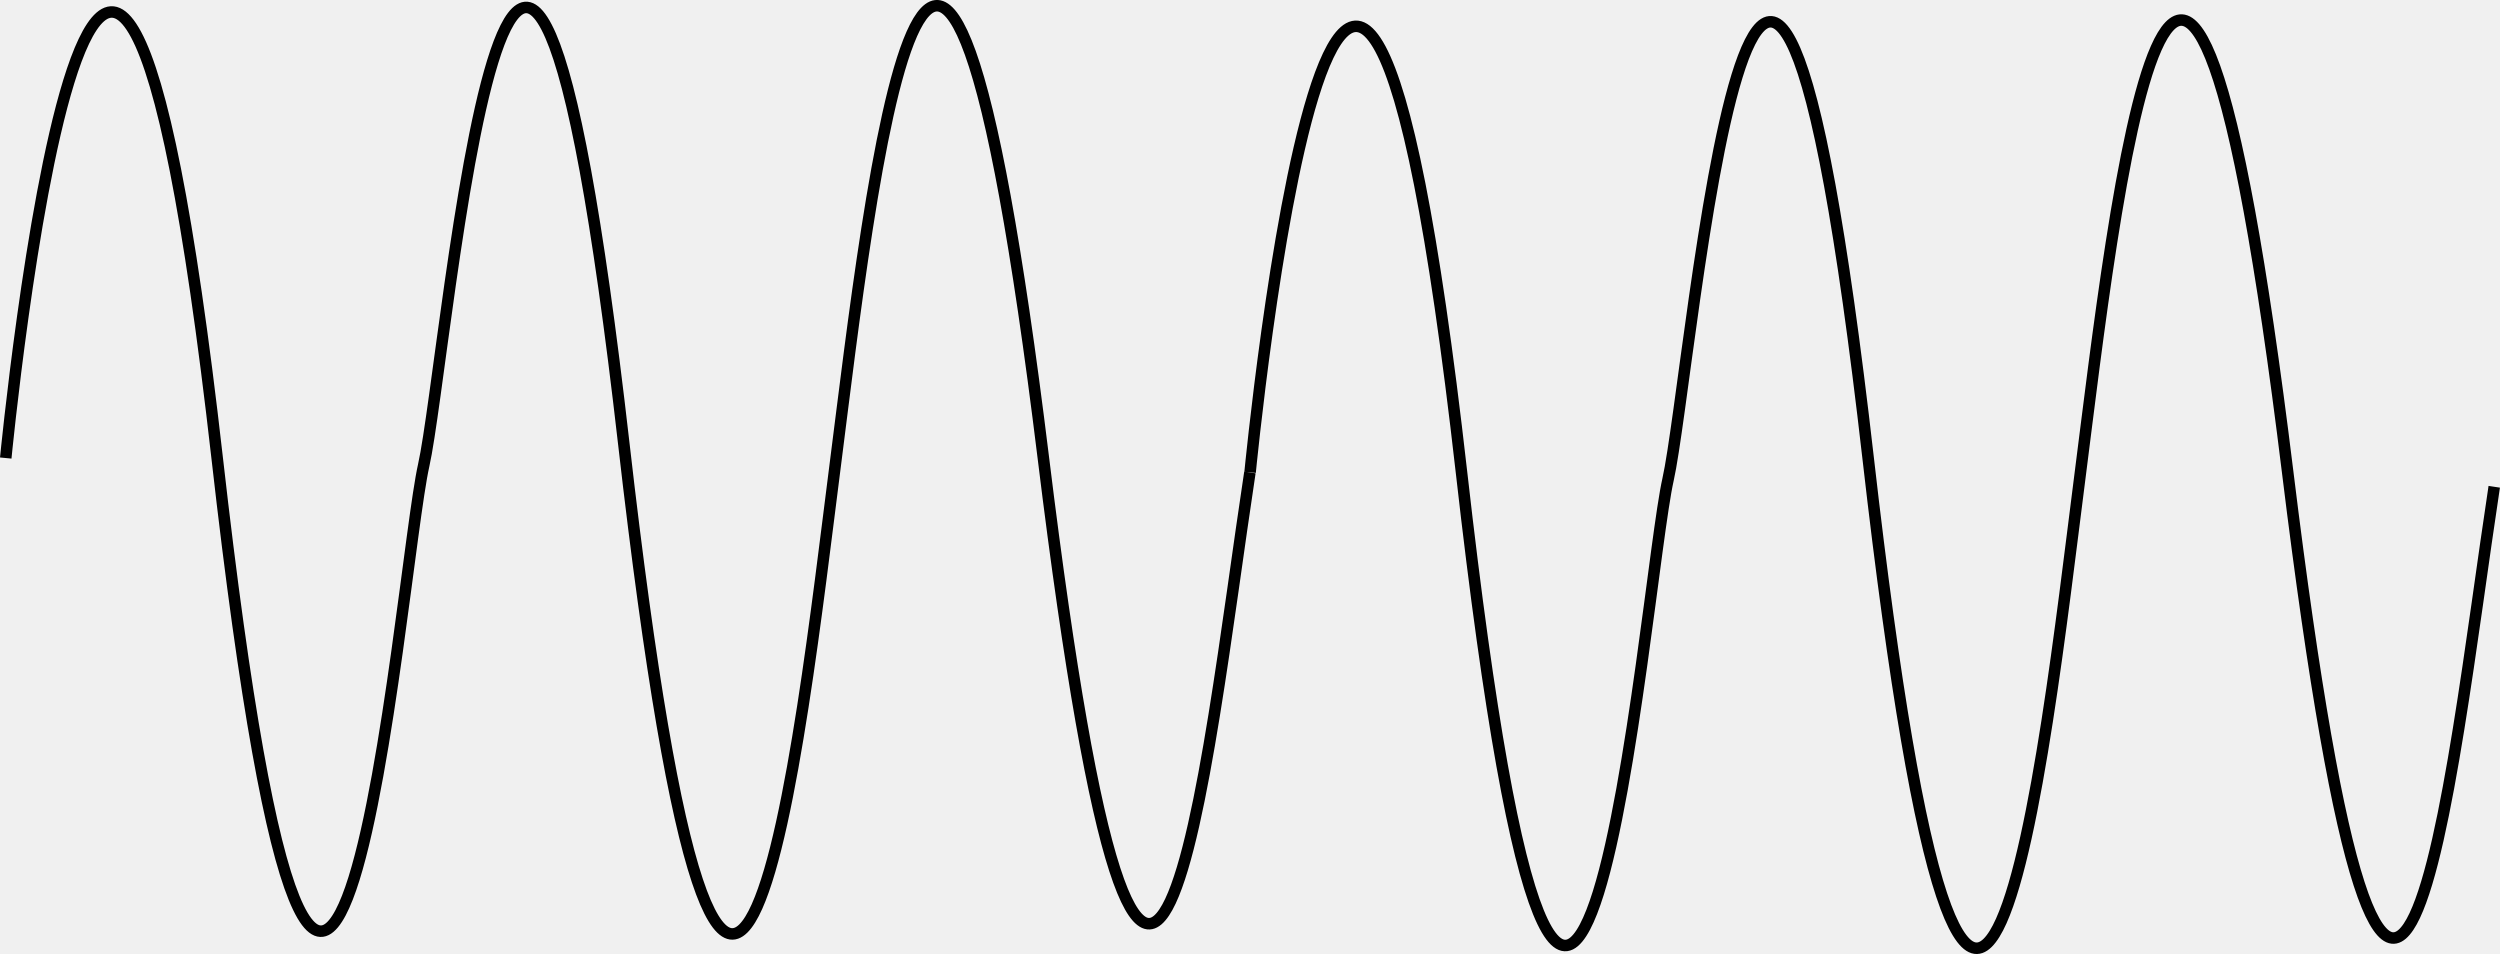
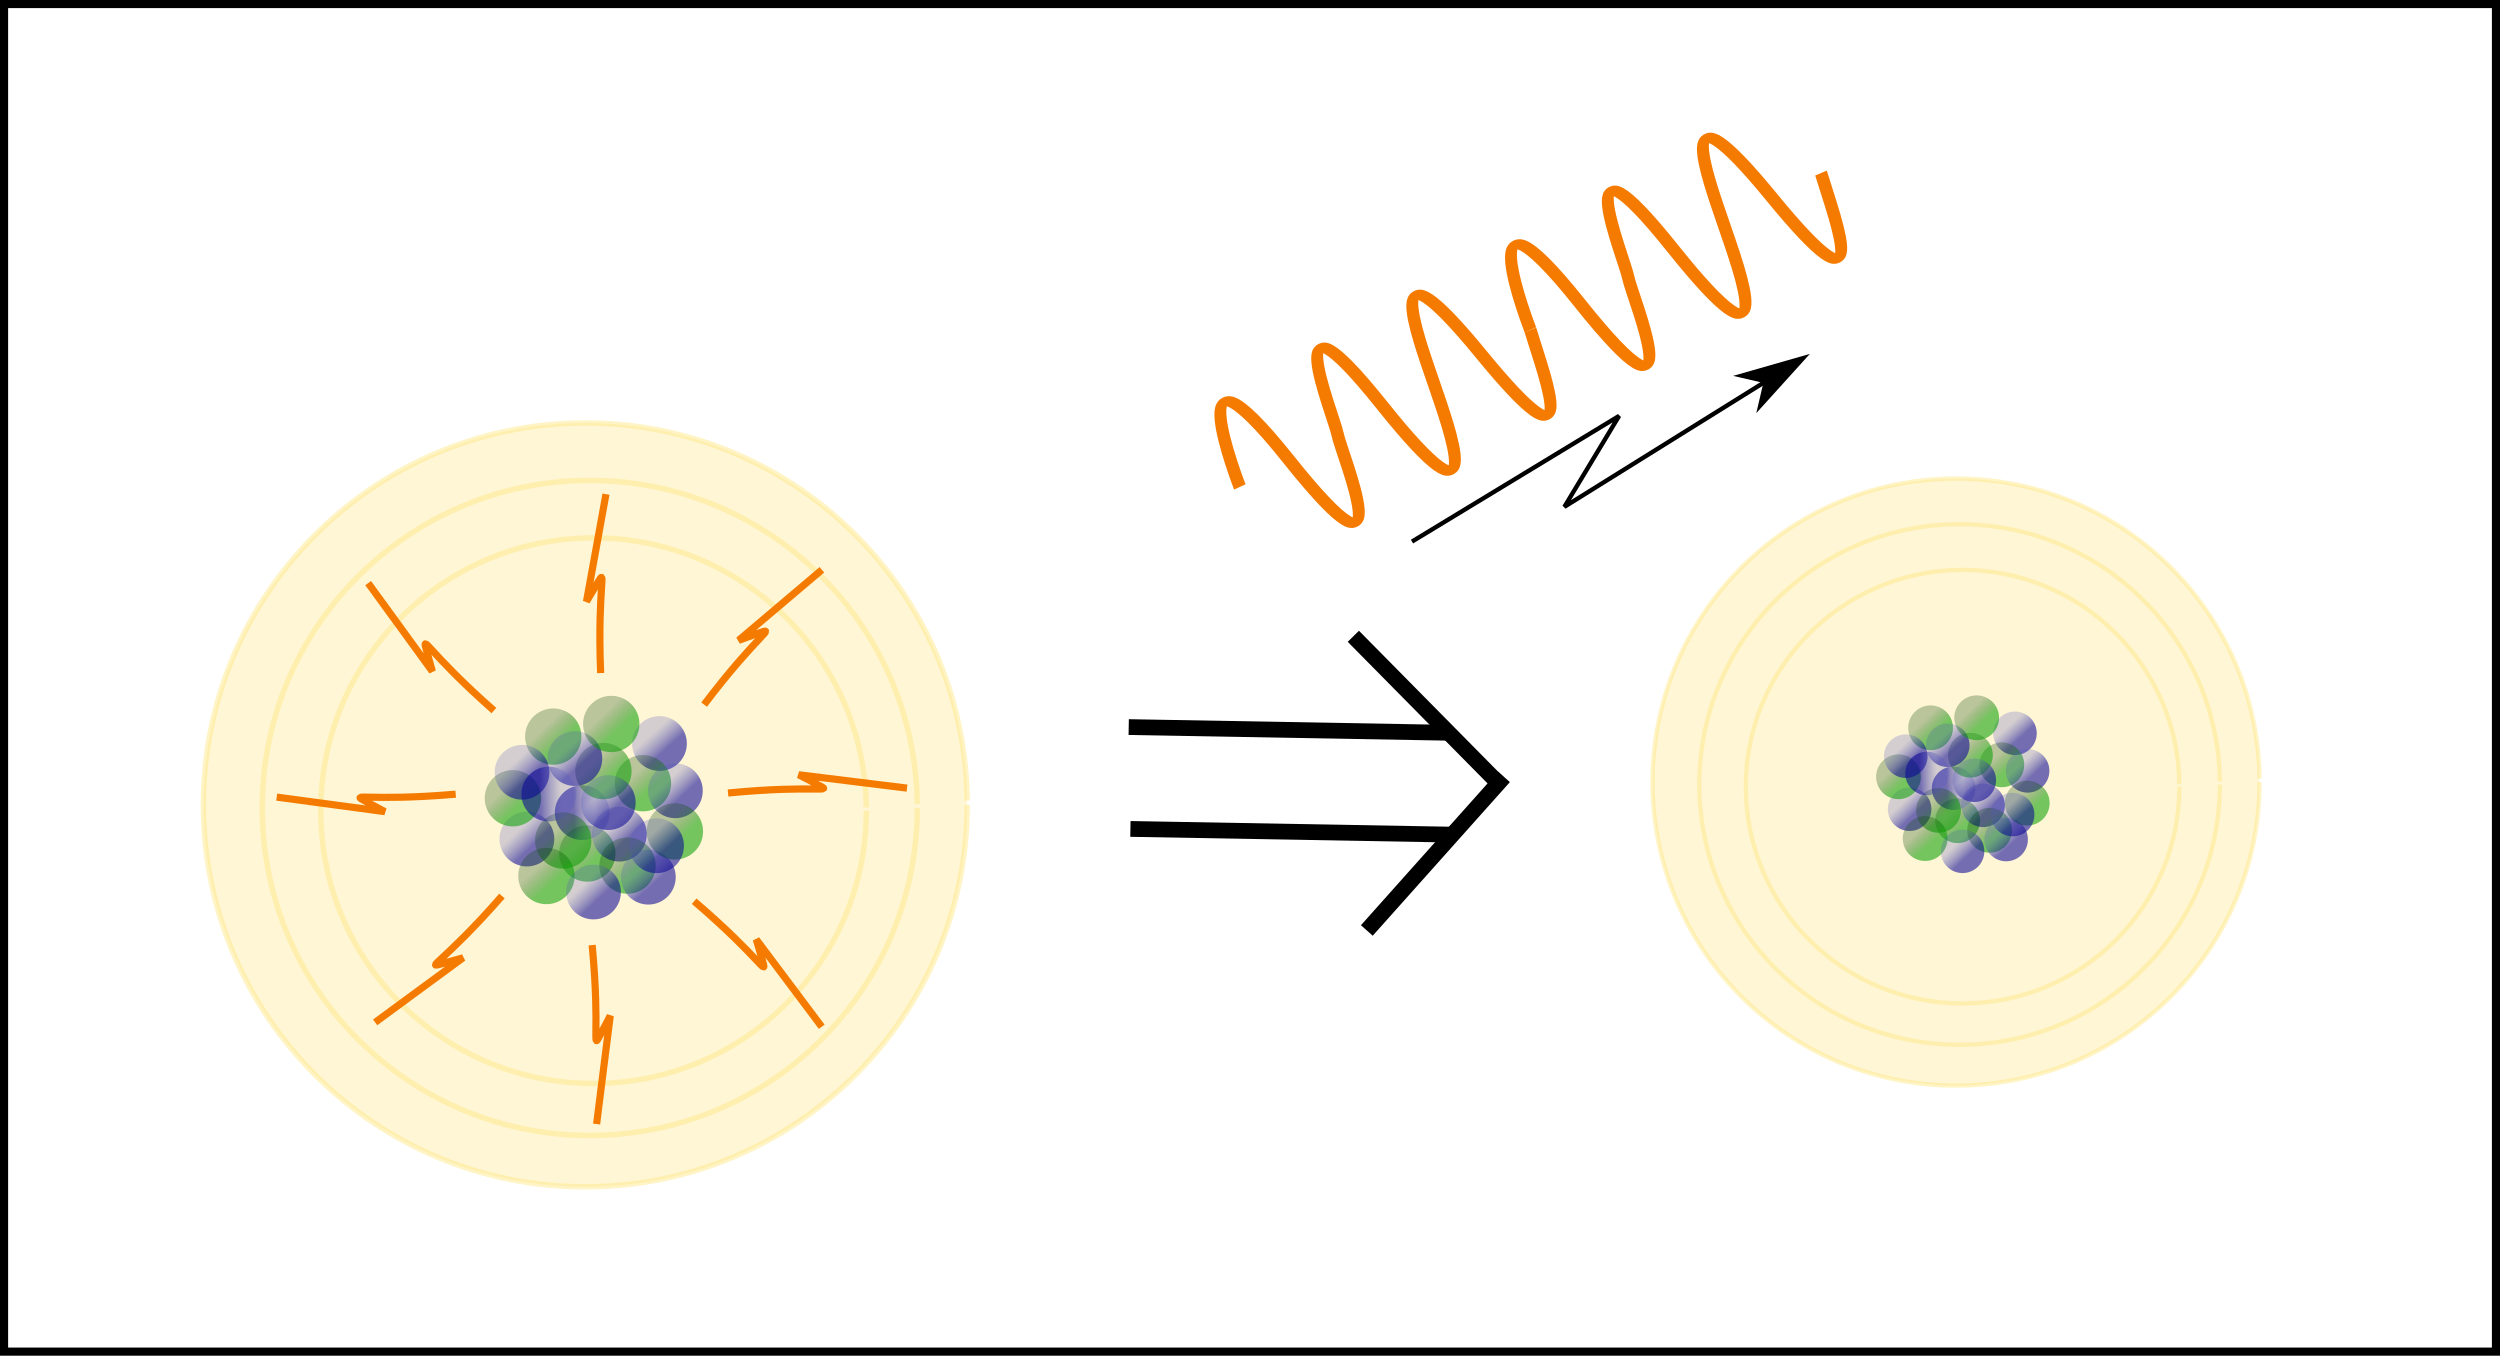
- <svg xmlns="http://www.w3.org/2000/svg" width="27.575mm" height="10.522mm" viewBox="0 0 27.575 10.522" version="1.1" id="svg1">
-   <defs id="defs1" />
-   <g id="layer1" transform="translate(-75.61821,-231.6964)">
-     <g id="g90" transform="translate(11.01165,-23.12447)">
-       <path style="fill:none;stroke:#000000;stroke-width:0.127px;stroke-linecap:butt;stroke-linejoin:miter;stroke-opacity:1" d="m 64.67,259.873 c 0,0 1.076,-11.07 2.332,0 1.256,11.07 2.009,1.274 2.278,0.08 0.269,-1.195 1.023,-10.592 2.207,-0.239 1.184,10.353 1.955,3.186 2.332,0.239 0.377,-2.947 1.112,-9.716 2.296,-0.08 1.184,9.636 1.794,3.345 2.278,0.159" id="path89" />
-       <path style="fill:none;stroke:#000000;stroke-width:0.127px;stroke-linecap:butt;stroke-linejoin:miter;stroke-opacity:1" d="m 78.395,260.031 c 0,0 1.076,-11.07 2.332,0 1.256,11.07 2.009,1.274 2.278,0.08 0.269,-1.195 1.023,-10.592 2.207,-0.239 1.184,10.353 1.955,3.186 2.332,0.239 0.377,-2.947 1.112,-9.716 2.296,-0.08 1.184,9.636 1.794,3.345 2.278,0.159" id="path90" />
+ <svg xmlns="http://www.w3.org/2000/svg" xmlns:xlink="http://www.w3.org/1999/xlink" width="79.222mm" height="42.96mm" viewBox="0 0 79.222 42.96" version="1.1" id="svg1">
+   <defs id="defs1">
+     <linearGradient id="linearGradient26">
+       <stop style="stop-color:#0d9f06;stop-opacity:0.57;" offset="0" id="stop25" />
+       <stop style="stop-color:#084505;stop-opacity:0.277;" offset="1" id="stop26" />
+     </linearGradient>
+     <linearGradient id="linearGradient28">
+       <stop style="stop-color:#0a0595;stop-opacity:0.57;" offset="0" id="stop27" />
+       <stop style="stop-color:#4f53bf;stop-opacity:0.245;" offset="1" id="stop28" />
+     </linearGradient>
+     <linearGradient xlink:href="#linearGradient26" id="linearGradient62" gradientUnits="userSpaceOnUse" gradientTransform="matrix(0.09115805,0,0,0.09115809,-132.9405,-206.4736)" x1="84.137" y1="132.821" x2="97.102" y2="148.167" />
+     <linearGradient xlink:href="#linearGradient26" id="linearGradient63" gradientUnits="userSpaceOnUse" gradientTransform="matrix(0.09115805,0,0,0.09115809,-130.6576,-196.4074)" x1="84.137" y1="132.821" x2="97.102" y2="148.167" />
+     <linearGradient xlink:href="#linearGradient28" id="linearGradient64" gradientUnits="userSpaceOnUse" gradientTransform="matrix(0.08862591,0,0,0.08862592,-127.6743,-204.5838)" x1="84.137" y1="132.821" x2="97.102" y2="148.167" />
+     <linearGradient xlink:href="#linearGradient26" id="linearGradient65-0" gradientUnits="userSpaceOnUse" gradientTransform="matrix(0.09115805,0,0,0.09115809,-126.9246,-201.4141)" x1="84.137" y1="132.821" x2="97.102" y2="148.167" />
+     <linearGradient xlink:href="#linearGradient28" id="linearGradient69-7" gradientUnits="userSpaceOnUse" gradientTransform="matrix(0.08862591,0,0,0.08862592,-144.6277,-193.3373)" x1="84.137" y1="132.821" x2="97.102" y2="148.167" />
+     <linearGradient xlink:href="#linearGradient28" id="linearGradient73" gradientUnits="userSpaceOnUse" gradientTransform="matrix(0.08862591,0,0,0.08862592,-135.5257,-204.6467)" x1="84.137" y1="132.821" x2="97.102" y2="148.167" />
+     <linearGradient xlink:href="#linearGradient26" id="linearGradient74" gradientUnits="userSpaceOnUse" gradientTransform="matrix(0.09115805,0,0,0.09115809,-143.3467,-197.0074)" x1="84.137" y1="132.821" x2="97.102" y2="148.167" />
+     <linearGradient xlink:href="#linearGradient28" id="linearGradient75" gradientUnits="userSpaceOnUse" gradientTransform="matrix(0.08862591,0,0,0.08862592,-127.6069,-198.9124)" x1="84.137" y1="132.821" x2="97.102" y2="148.167" />
+     <linearGradient xlink:href="#linearGradient26" id="linearGradient76" gradientUnits="userSpaceOnUse" gradientTransform="matrix(0.09115805,0,0,0.09115809,-134.7241,-199.5818)" x1="84.137" y1="132.821" x2="97.102" y2="148.167" />
+     <linearGradient xlink:href="#linearGradient28" id="linearGradient77" gradientUnits="userSpaceOnUse" gradientTransform="matrix(0.08862591,0,0,0.08862592,-137.4214,-194.382)" x1="84.137" y1="132.821" x2="97.102" y2="148.167" />
+     <linearGradient xlink:href="#linearGradient26" id="linearGradient78" gradientUnits="userSpaceOnUse" gradientTransform="matrix(0.09115805,0,0,0.09115809,-130.9659,-205.2507)" x1="84.137" y1="132.821" x2="97.102" y2="148.167" />
+     <linearGradient xlink:href="#linearGradient26" id="linearGradient79" gradientUnits="userSpaceOnUse" gradientTransform="matrix(0.09115805,0,0,0.09115809,-136.2766,-207.7013)" x1="84.137" y1="132.821" x2="97.102" y2="148.167" />
+     <linearGradient xlink:href="#linearGradient28" id="linearGradient80" gradientUnits="userSpaceOnUse" gradientTransform="matrix(0.08862591,0,0,0.08862592,-140.4835,-201.263)" x1="84.137" y1="132.821" x2="97.102" y2="148.167" />
+     <linearGradient xlink:href="#linearGradient26" id="linearGradient81" gradientUnits="userSpaceOnUse" gradientTransform="matrix(0.09115805,0,0,0.09115809,-135.6276,-195.6379)" x1="84.137" y1="132.821" x2="97.102" y2="148.167" />
+     <linearGradient xlink:href="#linearGradient28" id="linearGradient83" gradientUnits="userSpaceOnUse" gradientTransform="matrix(0.08862591,0,0,0.08862592,-143.3233,-204.6277)" x1="84.137" y1="132.821" x2="97.102" y2="148.167" />
+     <linearGradient xlink:href="#linearGradient28" id="linearGradient84" gradientUnits="userSpaceOnUse" gradientTransform="matrix(0.08862591,0,0,0.08862592,-134.7455,-201.9202)" x1="84.137" y1="132.821" x2="97.102" y2="148.167" />
+     <linearGradient xlink:href="#linearGradient26" id="linearGradient85" gradientUnits="userSpaceOnUse" gradientTransform="matrix(0.09115805,0,0,0.09115809,-134.9201,-204.6081)" x1="84.137" y1="132.821" x2="97.102" y2="148.167" />
+     <linearGradient xlink:href="#linearGradient28" id="linearGradient86" gradientUnits="userSpaceOnUse" gradientTransform="matrix(0.08862591,0,0,0.08862592,-133.038,-209.4069)" x1="84.137" y1="132.821" x2="97.102" y2="148.167" />
+     <linearGradient xlink:href="#linearGradient26" id="linearGradient87" gradientUnits="userSpaceOnUse" gradientTransform="matrix(0.09115805,0,0,0.09115809,-140.46,-205.0516)" x1="84.137" y1="132.821" x2="97.102" y2="148.167" />
+     <linearGradient xlink:href="#linearGradient28" id="linearGradient88" gradientUnits="userSpaceOnUse" gradientTransform="matrix(0.08862591,0,0,0.08862592,-144.1038,-201.9925)" x1="84.137" y1="132.821" x2="97.102" y2="148.167" />
+     <marker style="overflow:visible" id="marker83-5" refX="0" refY="0" orient="auto-start-reverse" markerWidth="2" markerHeight="2" viewBox="0 0 1 1" preserveAspectRatio="xMidYMid">
+       <path style="fill:context-stroke;fill-rule:evenodd;stroke:none" d="M 0,0 5,-5 -12.5,0 5,5 Z" transform="scale(-0.5)" id="path83-3" />
+     </marker>
+     <linearGradient xlink:href="#linearGradient26" id="linearGradient150" gradientUnits="userSpaceOnUse" gradientTransform="matrix(0.09115805,0,0,0.09115809,-132.9405,-206.4736)" x1="84.137" y1="132.821" x2="97.102" y2="148.167" />
+     <linearGradient xlink:href="#linearGradient26" id="linearGradient151" gradientUnits="userSpaceOnUse" gradientTransform="matrix(0.09115805,0,0,0.09115809,-130.6576,-196.4074)" x1="84.137" y1="132.821" x2="97.102" y2="148.167" />
+     <linearGradient xlink:href="#linearGradient28" id="linearGradient152" gradientUnits="userSpaceOnUse" gradientTransform="matrix(0.08862591,0,0,0.08862592,-127.6743,-204.5838)" x1="84.137" y1="132.821" x2="97.102" y2="148.167" />
+     <linearGradient xlink:href="#linearGradient26" id="linearGradient153" gradientUnits="userSpaceOnUse" gradientTransform="matrix(0.09115805,0,0,0.09115809,-126.9246,-201.4141)" x1="84.137" y1="132.821" x2="97.102" y2="148.167" />
+     <linearGradient xlink:href="#linearGradient28" id="linearGradient157" gradientUnits="userSpaceOnUse" gradientTransform="matrix(0.08862591,0,0,0.08862591,-65.88534,207.6011)" x1="84.137" y1="132.821" x2="97.102" y2="148.167" />
+     <linearGradient xlink:href="#linearGradient28" id="linearGradient158" gradientUnits="userSpaceOnUse" gradientTransform="matrix(0.08862591,0,0,0.08862592,-144.6277,-193.3373)" x1="84.137" y1="132.821" x2="97.102" y2="148.167" />
+     <linearGradient xlink:href="#linearGradient28" id="linearGradient159" gradientUnits="userSpaceOnUse" gradientTransform="matrix(0.08862591,0,0,0.08862592,-135.5257,-204.6467)" x1="84.137" y1="132.821" x2="97.102" y2="148.167" />
+     <linearGradient xlink:href="#linearGradient26" id="linearGradient160" gradientUnits="userSpaceOnUse" gradientTransform="matrix(0.09115805,0,0,0.09115809,-143.3467,-197.0074)" x1="84.137" y1="132.821" x2="97.102" y2="148.167" />
+     <linearGradient xlink:href="#linearGradient28" id="linearGradient161" gradientUnits="userSpaceOnUse" gradientTransform="matrix(0.08862591,0,0,0.08862592,-127.6069,-198.9124)" x1="84.137" y1="132.821" x2="97.102" y2="148.167" />
+     <linearGradient xlink:href="#linearGradient26" id="linearGradient162" gradientUnits="userSpaceOnUse" gradientTransform="matrix(0.09115805,0,0,0.09115809,-134.7241,-199.5818)" x1="84.137" y1="132.821" x2="97.102" y2="148.167" />
+     <linearGradient xlink:href="#linearGradient28" id="linearGradient163" gradientUnits="userSpaceOnUse" gradientTransform="matrix(0.08862591,0,0,0.08862592,-137.4214,-194.382)" x1="84.137" y1="132.821" x2="97.102" y2="148.167" />
+     <linearGradient xlink:href="#linearGradient26" id="linearGradient165" gradientUnits="userSpaceOnUse" gradientTransform="matrix(0.09115805,0,0,0.09115809,-130.9659,-205.2507)" x1="84.137" y1="132.821" x2="97.102" y2="148.167" />
+     <linearGradient xlink:href="#linearGradient26" id="linearGradient166" gradientUnits="userSpaceOnUse" gradientTransform="matrix(0.09115805,0,0,0.09115809,-136.2766,-207.7013)" x1="84.137" y1="132.821" x2="97.102" y2="148.167" />
+     <linearGradient xlink:href="#linearGradient28" id="linearGradient167" gradientUnits="userSpaceOnUse" gradientTransform="matrix(0.08862591,0,0,0.08862592,-140.4835,-201.263)" x1="84.137" y1="132.821" x2="97.102" y2="148.167" />
+     <linearGradient xlink:href="#linearGradient26" id="linearGradient169" gradientUnits="userSpaceOnUse" gradientTransform="matrix(0.09115805,0,0,0.09115809,-135.6276,-195.6379)" x1="84.137" y1="132.821" x2="97.102" y2="148.167" />
+     <linearGradient xlink:href="#linearGradient28" id="linearGradient171" gradientUnits="userSpaceOnUse" gradientTransform="matrix(0.08862591,0,0,0.08862591,-66.42019,204.4063)" x1="84.137" y1="132.821" x2="97.102" y2="148.167" />
+     <linearGradient xlink:href="#linearGradient28" id="linearGradient172" gradientUnits="userSpaceOnUse" gradientTransform="matrix(0.08862591,0,0,0.08862592,-143.3233,-204.6277)" x1="84.137" y1="132.821" x2="97.102" y2="148.167" />
+     <linearGradient xlink:href="#linearGradient28" id="linearGradient173" gradientUnits="userSpaceOnUse" gradientTransform="matrix(0.08862591,0,0,0.08862592,-134.7455,-201.9202)" x1="84.137" y1="132.821" x2="97.102" y2="148.167" />
+     <linearGradient xlink:href="#linearGradient26" id="linearGradient174" gradientUnits="userSpaceOnUse" gradientTransform="matrix(0.09115805,0,0,0.09115809,-134.9201,-204.6081)" x1="84.137" y1="132.821" x2="97.102" y2="148.167" />
+     <linearGradient xlink:href="#linearGradient28" id="linearGradient175" gradientUnits="userSpaceOnUse" gradientTransform="matrix(0.08862591,0,0,0.08862592,-133.038,-209.4069)" x1="84.137" y1="132.821" x2="97.102" y2="148.167" />
+     <linearGradient xlink:href="#linearGradient26" id="linearGradient176" gradientUnits="userSpaceOnUse" gradientTransform="matrix(0.09115805,0,0,0.09115809,-140.46,-205.0516)" x1="84.137" y1="132.821" x2="97.102" y2="148.167" />
+     <linearGradient xlink:href="#linearGradient28" id="linearGradient177" gradientUnits="userSpaceOnUse" gradientTransform="matrix(0.08862591,0,0,0.08862592,-144.1038,-201.9925)" x1="84.137" y1="132.821" x2="97.102" y2="148.167" />
+     <linearGradient xlink:href="#linearGradient28" id="linearGradient178" gradientUnits="userSpaceOnUse" gradientTransform="matrix(0.08862591,0,0,0.08862591,-65.88534,207.6011)" x1="84.137" y1="132.821" x2="97.102" y2="148.167" />
+     <linearGradient xlink:href="#linearGradient28" id="linearGradient179" gradientUnits="userSpaceOnUse" gradientTransform="matrix(0.08862591,0,0,0.08862591,-66.42019,204.4063)" x1="84.137" y1="132.821" x2="97.102" y2="148.167" />
+   </defs>
+   <g id="layer1" transform="translate(-91.5173,-219.3817)">
+     <g id="g179">
+       <rect style="fill:#ffffff;fill-opacity:0.973;stroke:#000000;stroke-width:0.257" id="rect4-7" width="78.965" height="42.703" x="91.646" y="219.51" />
+       <g id="g90-9" transform="matrix(0.6679996,-0.3677109,0.258601,0.4612845,20.40292,138.7165)" style="stroke:#f57b00;stroke-width:0.526;stroke-dasharray:none;stroke-opacity:1">
+         <path style="fill:none;stroke:#f57b00;stroke-width:0.526;stroke-linecap:butt;stroke-linejoin:miter;stroke-dasharray:none;stroke-opacity:1" d="m 64.67,259.873 c 0,0 1.076,-11.07 2.332,0 1.256,11.07 2.009,1.274 2.278,0.08 0.269,-1.195 1.023,-10.592 2.207,-0.239 1.184,10.353 1.955,3.186 2.332,0.239 0.377,-2.947 1.112,-9.716 2.296,-0.08 1.184,9.636 1.794,3.345 2.278,0.159" id="path89-8-7" />
+         <path style="fill:none;stroke:#f57b00;stroke-width:0.526;stroke-linecap:butt;stroke-linejoin:miter;stroke-dasharray:none;stroke-opacity:1" d="m 78.395,260.031 c 0,0 1.076,-11.07 2.332,0 1.256,11.07 2.009,1.274 2.278,0.08 0.269,-1.195 1.023,-10.592 2.207,-0.239 1.184,10.353 1.955,3.186 2.332,0.239 0.377,-2.947 1.112,-9.716 2.296,-0.08 1.184,9.636 1.794,3.345 2.278,0.159" id="path90-7" />
+       </g>
+       <g id="g62" transform="matrix(0.2772691,0,0,0.2772691,138.9403,180.3366)">
+         <path style="fill:#fff6d5;fill-rule:evenodd;stroke:#ffe680;stroke-width:0.5;stroke-dasharray:none;stroke-opacity:0.449" id="path2-9" d="M 87.206,230.203 A 34.687,34.687 0 0 1 52.617,264.89 34.687,34.687 0 0 1 17.832,230.4 34.687,34.687 0 0 1 52.223,195.517 34.687,34.687 0 0 1 87.204,229.809" />
+         <path style="fill:#fff6d5;fill-rule:evenodd;stroke:#ffe680;stroke-width:0.5;stroke-dasharray:none;stroke-opacity:0.449" id="path3-5" d="M 82.67,230.481 A 29.746,29.746 0 0 1 53.008,260.227 29.746,29.746 0 0 1 23.178,230.65 29.746,29.746 0 0 1 52.67,200.736 29.746,29.746 0 0 1 82.668,230.143" />
+         <path style="fill:#fff6d5;fill-rule:evenodd;stroke:#ffe680;stroke-width:0.5;stroke-dasharray:none;stroke-opacity:0.449" id="path4-3" d="m 78.044,230.73 a 24.777,24.777 0 0 1 -24.706,24.776 24.777,24.777 0 0 1 -24.847,-24.636 24.777,24.777 0 0 1 24.565,-24.916 24.777,24.777 0 0 1 24.986,24.494" />
+         <g id="g61-3" transform="matrix(1.071614,0,0,1.071614,-93.34691,35.43172)">
+           <path style="fill:url(#linearGradient150);fill-opacity:1;fill-rule:evenodd;stroke-width:0.024" id="path25-3" d="m -122.4,-193.787 a 2.388,2.388 0 0 1 -2.381,2.388 2.388,2.388 0 0 1 -2.395,-2.374 2.388,2.388 0 0 1 2.367,-2.401 2.388,2.388 0 0 1 2.408,2.361" transform="rotate(176.5295)" />
+           <path style="fill:url(#linearGradient151);fill-opacity:1;fill-rule:evenodd;stroke-width:0.024" id="path26-8" d="m -120.118,-183.721 a 2.388,2.388 0 0 1 -2.381,2.388 2.388,2.388 0 0 1 -2.395,-2.374 2.388,2.388 0 0 1 2.367,-2.401 2.388,2.388 0 0 1 2.408,2.361" transform="rotate(176.5295)" />
+           <path style="fill:url(#linearGradient152);fill-opacity:1;fill-rule:evenodd;stroke-width:0.023" id="path27-5" d="m -117.427,-192.25 a 2.321,2.321 0 0 1 -2.315,2.321 2.321,2.321 0 0 1 -2.328,-2.308 2.321,2.321 0 0 1 2.302,-2.335 2.321,2.321 0 0 1 2.341,2.295" transform="rotate(176.5295)" />
+           <path style="fill:url(#linearGradient153);fill-opacity:1;fill-rule:evenodd;stroke-width:0.024" id="path28-8" d="m -116.385,-188.728 a 2.388,2.388 0 0 1 -2.381,2.388 2.388,2.388 0 0 1 -2.395,-2.374 2.388,2.388 0 0 1 2.367,-2.401 2.388,2.388 0 0 1 2.408,2.361" transform="rotate(176.5295)" />
+           <path style="fill:url(#linearGradient157);fill-opacity:1;fill-rule:evenodd;stroke-width:0.023" id="path29-9" d="m -55.638,219.935 a 2.321,2.321 0 0 1 -2.315,2.321 2.321,2.321 0 0 1 -2.328,-2.308 2.321,2.321 0 0 1 2.302,-2.335 2.321,2.321 0 0 1 2.341,2.295" transform="rotate(-51.44136)" />
+           <path style="fill:url(#linearGradient158);fill-opacity:1;fill-rule:evenodd;stroke-width:0.023" id="path30-6" d="m -134.381,-181.003 a 2.321,2.321 0 0 1 -2.315,2.321 2.321,2.321 0 0 1 -2.328,-2.308 2.321,2.321 0 0 1 2.302,-2.335 2.321,2.321 0 0 1 2.341,2.295" transform="rotate(178.1732)" />
+           <path style="fill:url(#linearGradient159);fill-opacity:1;fill-rule:evenodd;stroke-width:0.023" id="path35-0" d="m -125.278,-192.313 a 2.321,2.321 0 0 1 -2.315,2.321 2.321,2.321 0 0 1 -2.328,-2.308 2.321,2.321 0 0 1 2.302,-2.335 2.321,2.321 0 0 1 2.341,2.295" transform="rotate(176.5295)" />
+           <path style="fill:url(#linearGradient160);fill-opacity:1;fill-rule:evenodd;stroke-width:0.024" id="path37-4" d="m -132.807,-184.321 a 2.388,2.388 0 0 1 -2.381,2.388 2.388,2.388 0 0 1 -2.395,-2.374 2.388,2.388 0 0 1 2.367,-2.401 2.388,2.388 0 0 1 2.408,2.361" transform="rotate(178.1732)" />
+           <path style="fill:url(#linearGradient161);fill-opacity:1;fill-rule:evenodd;stroke-width:0.023" id="path38-2" d="m -117.36,-186.578 a 2.321,2.321 0 0 1 -2.315,2.321 2.321,2.321 0 0 1 -2.328,-2.308 2.321,2.321 0 0 1 2.302,-2.335 2.321,2.321 0 0 1 2.341,2.295" transform="rotate(176.5295)" />
+           <path style="fill:url(#linearGradient162);fill-opacity:1;fill-rule:evenodd;stroke-width:0.024" id="path39-3" d="m -124.184,-186.895 a 2.388,2.388 0 0 1 -2.381,2.388 2.388,2.388 0 0 1 -2.395,-2.374 2.388,2.388 0 0 1 2.367,-2.401 2.388,2.388 0 0 1 2.408,2.361" transform="rotate(176.5295)" />
+           <path style="fill:url(#linearGradient163);fill-opacity:1;fill-rule:evenodd;stroke-width:0.023" id="path40-3" d="m -127.174,-182.048 a 2.321,2.321 0 0 1 -2.315,2.321 2.321,2.321 0 0 1 -2.328,-2.308 2.321,2.321 0 0 1 2.302,-2.335 2.321,2.321 0 0 1 2.341,2.295" transform="rotate(178.1732)" />
+           <path style="fill:url(#linearGradient165);fill-opacity:1;fill-rule:evenodd;stroke-width:0.024" id="path41-7" d="m -120.426,-192.564 a 2.388,2.388 0 0 1 -2.381,2.388 2.388,2.388 0 0 1 -2.395,-2.374 2.388,2.388 0 0 1 2.367,-2.401 2.388,2.388 0 0 1 2.408,2.361" transform="rotate(176.5295)" />
+           <path style="fill:url(#linearGradient166);fill-opacity:1;fill-rule:evenodd;stroke-width:0.024" id="path42-0" d="m -125.737,-195.015 a 2.388,2.388 0 0 1 -2.381,2.388 2.388,2.388 0 0 1 -2.395,-2.374 2.388,2.388 0 0 1 2.367,-2.401 2.388,2.388 0 0 1 2.408,2.361" transform="rotate(176.5295)" />
+           <path style="fill:url(#linearGradient167);fill-opacity:1;fill-rule:evenodd;stroke-width:0.023" id="path43-0" d="m -130.236,-188.929 a 2.321,2.321 0 0 1 -2.315,2.321 2.321,2.321 0 0 1 -2.328,-2.308 2.321,2.321 0 0 1 2.302,-2.335 2.321,2.321 0 0 1 2.341,2.295" transform="rotate(176.5295)" />
+           <path style="fill:url(#linearGradient169);fill-opacity:1;fill-rule:evenodd;stroke-width:0.024" id="path48-1" d="m -125.088,-182.951 a 2.388,2.388 0 0 1 -2.381,2.388 2.388,2.388 0 0 1 -2.395,-2.374 2.388,2.388 0 0 1 2.367,-2.401 2.388,2.388 0 0 1 2.408,2.361" transform="rotate(176.5295)" />
+           <path style="fill:url(#linearGradient171);fill-opacity:1;fill-rule:evenodd;stroke-width:0.023" id="path49-0" d="m -56.173,216.74 a 2.321,2.321 0 0 1 -2.315,2.321 2.321,2.321 0 0 1 -2.328,-2.308 2.321,2.321 0 0 1 2.302,-2.335 2.321,2.321 0 0 1 2.341,2.295" transform="rotate(-51.44136)" />
+           <path style="fill:url(#linearGradient172);fill-opacity:1;fill-rule:evenodd;stroke-width:0.023" id="path51-3" d="m -133.076,-192.294 a 2.321,2.321 0 0 1 -2.315,2.321 2.321,2.321 0 0 1 -2.328,-2.308 2.321,2.321 0 0 1 2.302,-2.335 2.321,2.321 0 0 1 2.341,2.295" transform="rotate(178.1732)" />
+           <path style="fill:url(#linearGradient173);fill-opacity:1;fill-rule:evenodd;stroke-width:0.023" id="path53" d="m -124.498,-189.586 a 2.321,2.321 0 0 1 -2.315,2.321 2.321,2.321 0 0 1 -2.328,-2.308 2.321,2.321 0 0 1 2.302,-2.335 2.321,2.321 0 0 1 2.341,2.295" transform="rotate(176.5295)" />
+           <path style="fill:url(#linearGradient174);fill-opacity:1;fill-rule:evenodd;stroke-width:0.024" id="path54-0" d="m -124.38,-191.922 a 2.388,2.388 0 0 1 -2.381,2.388 2.388,2.388 0 0 1 -2.395,-2.374 2.388,2.388 0 0 1 2.367,-2.401 2.388,2.388 0 0 1 2.408,2.361" transform="rotate(178.1732)" />
+           <path style="fill:url(#linearGradient175);fill-opacity:1;fill-rule:evenodd;stroke-width:0.023" id="path56" d="m -122.791,-197.073 a 2.321,2.321 0 0 1 -2.315,2.321 2.321,2.321 0 0 1 -2.328,-2.308 2.321,2.321 0 0 1 2.302,-2.335 2.321,2.321 0 0 1 2.341,2.295" transform="rotate(176.5295)" />
+           <path style="fill:url(#linearGradient176);fill-opacity:1;fill-rule:evenodd;stroke-width:0.024" id="path60" d="m -129.92,-192.365 a 2.388,2.388 0 0 1 -2.381,2.388 2.388,2.388 0 0 1 -2.395,-2.374 2.388,2.388 0 0 1 2.367,-2.401 2.388,2.388 0 0 1 2.408,2.361" transform="rotate(176.5295)" />
+           <path style="fill:url(#linearGradient177);fill-opacity:1;fill-rule:evenodd;stroke-width:0.023" id="path61-0" d="m -133.857,-189.658 a 2.321,2.321 0 0 1 -2.315,2.321 2.321,2.321 0 0 1 -2.328,-2.308 2.321,2.321 0 0 1 2.302,-2.335 2.321,2.321 0 0 1 2.341,2.295" transform="rotate(178.1732)" />
+         </g>
+       </g>
+       <g id="g2-3" transform="matrix(0.3489054,0,0,0.3489054,91.74095,164.5687)">
+         <path style="fill:#fff6d5;fill-rule:evenodd;stroke:#ffe680;stroke-width:0.5;stroke-dasharray:none;stroke-opacity:0.449" id="path50-1" d="M 87.206,230.203 A 34.687,34.687 0 0 1 52.617,264.89 34.687,34.687 0 0 1 17.832,230.4 34.687,34.687 0 0 1 52.223,195.517 34.687,34.687 0 0 1 87.204,229.809" />
+         <path style="fill:#fff6d5;fill-rule:evenodd;stroke:#ffe680;stroke-width:0.5;stroke-dasharray:none;stroke-opacity:0.449" id="path52" d="M 82.67,230.481 A 29.746,29.746 0 0 1 53.008,260.227 29.746,29.746 0 0 1 23.178,230.65 29.746,29.746 0 0 1 52.67,200.736 29.746,29.746 0 0 1 82.668,230.143" />
+         <path style="fill:#fff6d5;fill-rule:evenodd;stroke:#ffe680;stroke-width:0.5;stroke-dasharray:none;stroke-opacity:0.449" id="path55" d="m 78.044,230.73 a 24.777,24.777 0 0 1 -24.706,24.776 24.777,24.777 0 0 1 -24.847,-24.636 24.777,24.777 0 0 1 24.565,-24.916 24.777,24.777 0 0 1 24.986,24.494" />
+         <g id="g114" transform="matrix(1.071614,0,0,1.071614,-93.34691,35.43172)">
+           <path style="fill:url(#linearGradient62);fill-opacity:1;fill-rule:evenodd;stroke-width:0.024" id="path86" d="m -122.4,-193.787 a 2.388,2.388 0 0 1 -2.381,2.388 2.388,2.388 0 0 1 -2.395,-2.374 2.388,2.388 0 0 1 2.367,-2.401 2.388,2.388 0 0 1 2.408,2.361" transform="rotate(176.5295)" />
+           <path style="fill:url(#linearGradient63);fill-opacity:1;fill-rule:evenodd;stroke-width:0.024" id="path91" d="m -120.118,-183.721 a 2.388,2.388 0 0 1 -2.381,2.388 2.388,2.388 0 0 1 -2.395,-2.374 2.388,2.388 0 0 1 2.367,-2.401 2.388,2.388 0 0 1 2.408,2.361" transform="rotate(176.5295)" />
+           <path style="fill:url(#linearGradient64);fill-opacity:1;fill-rule:evenodd;stroke-width:0.023" id="path92" d="m -117.427,-192.25 a 2.321,2.321 0 0 1 -2.315,2.321 2.321,2.321 0 0 1 -2.328,-2.308 2.321,2.321 0 0 1 2.302,-2.335 2.321,2.321 0 0 1 2.341,2.295" transform="rotate(176.5295)" />
+           <path style="fill:url(#linearGradient65-0);fill-opacity:1;fill-rule:evenodd;stroke-width:0.024" id="path93-5" d="m -116.385,-188.728 a 2.388,2.388 0 0 1 -2.381,2.388 2.388,2.388 0 0 1 -2.395,-2.374 2.388,2.388 0 0 1 2.367,-2.401 2.388,2.388 0 0 1 2.408,2.361" transform="rotate(176.5295)" />
+           <path style="fill:url(#linearGradient178);fill-opacity:1;fill-rule:evenodd;stroke-width:0.023" id="path94-5" d="m -55.638,219.935 a 2.321,2.321 0 0 1 -2.315,2.321 2.321,2.321 0 0 1 -2.328,-2.308 2.321,2.321 0 0 1 2.302,-2.335 2.321,2.321 0 0 1 2.341,2.295" transform="rotate(-51.44136)" />
+           <path style="fill:url(#linearGradient69-7);fill-opacity:1;fill-rule:evenodd;stroke-width:0.023" id="path95-8" d="m -134.381,-181.003 a 2.321,2.321 0 0 1 -2.315,2.321 2.321,2.321 0 0 1 -2.328,-2.308 2.321,2.321 0 0 1 2.302,-2.335 2.321,2.321 0 0 1 2.341,2.295" transform="rotate(178.1732)" />
+           <path style="fill:url(#linearGradient73);fill-opacity:1;fill-rule:evenodd;stroke-width:0.023" id="path96-5" d="m -125.278,-192.313 a 2.321,2.321 0 0 1 -2.315,2.321 2.321,2.321 0 0 1 -2.328,-2.308 2.321,2.321 0 0 1 2.302,-2.335 2.321,2.321 0 0 1 2.341,2.295" transform="rotate(176.5295)" />
+           <path style="fill:url(#linearGradient74);fill-opacity:1;fill-rule:evenodd;stroke-width:0.024" id="path97-6" d="m -132.807,-184.321 a 2.388,2.388 0 0 1 -2.381,2.388 2.388,2.388 0 0 1 -2.395,-2.374 2.388,2.388 0 0 1 2.367,-2.401 2.388,2.388 0 0 1 2.408,2.361" transform="rotate(178.1732)" />
+           <path style="fill:url(#linearGradient75);fill-opacity:1;fill-rule:evenodd;stroke-width:0.023" id="path98-7" d="m -117.36,-186.578 a 2.321,2.321 0 0 1 -2.315,2.321 2.321,2.321 0 0 1 -2.328,-2.308 2.321,2.321 0 0 1 2.302,-2.335 2.321,2.321 0 0 1 2.341,2.295" transform="rotate(176.5295)" />
+           <path style="fill:url(#linearGradient76);fill-opacity:1;fill-rule:evenodd;stroke-width:0.024" id="path99-9" d="m -124.184,-186.895 a 2.388,2.388 0 0 1 -2.381,2.388 2.388,2.388 0 0 1 -2.395,-2.374 2.388,2.388 0 0 1 2.367,-2.401 2.388,2.388 0 0 1 2.408,2.361" transform="rotate(176.5295)" />
+           <path style="fill:url(#linearGradient77);fill-opacity:1;fill-rule:evenodd;stroke-width:0.023" id="path100-4" d="m -127.174,-182.048 a 2.321,2.321 0 0 1 -2.315,2.321 2.321,2.321 0 0 1 -2.328,-2.308 2.321,2.321 0 0 1 2.302,-2.335 2.321,2.321 0 0 1 2.341,2.295" transform="rotate(178.1732)" />
+           <path style="fill:url(#linearGradient78);fill-opacity:1;fill-rule:evenodd;stroke-width:0.024" id="path101-1" d="m -120.426,-192.564 a 2.388,2.388 0 0 1 -2.381,2.388 2.388,2.388 0 0 1 -2.395,-2.374 2.388,2.388 0 0 1 2.367,-2.401 2.388,2.388 0 0 1 2.408,2.361" transform="rotate(176.5295)" />
+           <path style="fill:url(#linearGradient79);fill-opacity:1;fill-rule:evenodd;stroke-width:0.024" id="path102-6" d="m -125.737,-195.015 a 2.388,2.388 0 0 1 -2.381,2.388 2.388,2.388 0 0 1 -2.395,-2.374 2.388,2.388 0 0 1 2.367,-2.401 2.388,2.388 0 0 1 2.408,2.361" transform="rotate(176.5295)" />
+           <path style="fill:url(#linearGradient80);fill-opacity:1;fill-rule:evenodd;stroke-width:0.023" id="path103-1" d="m -130.236,-188.929 a 2.321,2.321 0 0 1 -2.315,2.321 2.321,2.321 0 0 1 -2.328,-2.308 2.321,2.321 0 0 1 2.302,-2.335 2.321,2.321 0 0 1 2.341,2.295" transform="rotate(176.5295)" />
+           <path style="fill:url(#linearGradient81);fill-opacity:1;fill-rule:evenodd;stroke-width:0.024" id="path104-2" d="m -125.088,-182.951 a 2.388,2.388 0 0 1 -2.381,2.388 2.388,2.388 0 0 1 -2.395,-2.374 2.388,2.388 0 0 1 2.367,-2.401 2.388,2.388 0 0 1 2.408,2.361" transform="rotate(176.5295)" />
+           <path style="fill:url(#linearGradient179);fill-opacity:1;fill-rule:evenodd;stroke-width:0.023" id="path105-0" d="m -56.173,216.74 a 2.321,2.321 0 0 1 -2.315,2.321 2.321,2.321 0 0 1 -2.328,-2.308 2.321,2.321 0 0 1 2.302,-2.335 2.321,2.321 0 0 1 2.341,2.295" transform="rotate(-51.44136)" />
+           <path style="fill:url(#linearGradient83);fill-opacity:1;fill-rule:evenodd;stroke-width:0.023" id="path106-4" d="m -133.076,-192.294 a 2.321,2.321 0 0 1 -2.315,2.321 2.321,2.321 0 0 1 -2.328,-2.308 2.321,2.321 0 0 1 2.302,-2.335 2.321,2.321 0 0 1 2.341,2.295" transform="rotate(178.1732)" />
+           <path style="fill:url(#linearGradient84);fill-opacity:1;fill-rule:evenodd;stroke-width:0.023" id="path107-4" d="m -124.498,-189.586 a 2.321,2.321 0 0 1 -2.315,2.321 2.321,2.321 0 0 1 -2.328,-2.308 2.321,2.321 0 0 1 2.302,-2.335 2.321,2.321 0 0 1 2.341,2.295" transform="rotate(176.5295)" />
+           <path style="fill:url(#linearGradient85);fill-opacity:1;fill-rule:evenodd;stroke-width:0.024" id="path111-5" d="m -124.38,-191.922 a 2.388,2.388 0 0 1 -2.381,2.388 2.388,2.388 0 0 1 -2.395,-2.374 2.388,2.388 0 0 1 2.367,-2.401 2.388,2.388 0 0 1 2.408,2.361" transform="rotate(178.1732)" />
+           <path style="fill:url(#linearGradient86);fill-opacity:1;fill-rule:evenodd;stroke-width:0.023" id="path112-9" d="m -122.791,-197.073 a 2.321,2.321 0 0 1 -2.315,2.321 2.321,2.321 0 0 1 -2.328,-2.308 2.321,2.321 0 0 1 2.302,-2.335 2.321,2.321 0 0 1 2.341,2.295" transform="rotate(176.5295)" />
+           <path style="fill:url(#linearGradient87);fill-opacity:1;fill-rule:evenodd;stroke-width:0.024" id="path113" d="m -129.92,-192.365 a 2.388,2.388 0 0 1 -2.381,2.388 2.388,2.388 0 0 1 -2.395,-2.374 2.388,2.388 0 0 1 2.367,-2.401 2.388,2.388 0 0 1 2.408,2.361" transform="rotate(176.5295)" />
+           <path style="fill:url(#linearGradient88);fill-opacity:1;fill-rule:evenodd;stroke-width:0.023" id="path114" d="m -133.857,-189.658 a 2.321,2.321 0 0 1 -2.315,2.321 2.321,2.321 0 0 1 -2.328,-2.308 2.321,2.321 0 0 1 2.302,-2.335 2.321,2.321 0 0 1 2.341,2.295" transform="rotate(178.1732)" />
+         </g>
+       </g>
+       <path style="fill:none;stroke:#f57b00;stroke-width:0.227px;stroke-linecap:butt;stroke-linejoin:miter;stroke-opacity:1" d="m 110.551,240.711 c -0.112,-2.835 0.225,-3.402 -0.112,-2.835 -0.337,0.567 -0.337,0.567 -0.337,0.567 l 0.618,-3.402 v 0" id="path89-83" />
+       <path style="fill:none;stroke:#f57b00;stroke-width:0.227px;stroke-linecap:butt;stroke-linejoin:miter;stroke-opacity:1" d="m 110.282,249.33 c 0.267,2.825 -0.039,3.41 0.267,2.825 0.306,-0.585 0.306,-0.585 0.306,-0.585 l -0.432,3.431 v 0" id="path115" />
+       <path style="fill:none;stroke:#f57b00;stroke-width:0.227px;stroke-linecap:butt;stroke-linejoin:miter;stroke-opacity:1" d="m 113.83,241.71 c 1.714,-2.261 2.335,-2.485 1.714,-2.261 -0.621,0.224 -0.621,0.224 -0.621,0.224 l 2.639,-2.235 v 0" id="path116" />
+       <path style="fill:none;stroke:#f57b00;stroke-width:0.227px;stroke-linecap:butt;stroke-linejoin:miter;stroke-opacity:1" d="m 114.588,244.511 c 2.824,-0.274 3.41,0.03 2.824,-0.274 -0.585,-0.304 -0.585,-0.304 -0.585,-0.304 l 3.432,0.423 v 0" id="path117" />
+       <path style="fill:none;stroke:#f57b00;stroke-width:0.227px;stroke-linecap:butt;stroke-linejoin:miter;stroke-opacity:1" d="m 113.514,247.94 c 2.155,1.845 2.342,2.478 2.155,1.845 -0.186,-0.633 -0.186,-0.633 -0.186,-0.633 l 2.074,2.767 v 0" id="path118" />
+       <path style="fill:none;stroke:#f57b00;stroke-width:0.227px;stroke-linecap:butt;stroke-linejoin:miter;stroke-opacity:1" d="m 107.424,247.775 c -1.867,2.137 -2.502,2.317 -1.867,2.137 0.635,-0.18 0.635,-0.18 0.635,-0.18 l -2.787,2.047 v 0" id="path119" />
+       <path style="fill:none;stroke:#f57b00;stroke-width:0.227px;stroke-linecap:butt;stroke-linejoin:miter;stroke-opacity:1" d="m 105.958,244.548 c -2.827,0.243 -3.409,-0.068 -2.827,0.243 0.582,0.311 0.582,0.311 0.582,0.311 l -3.427,-0.461 v 0" id="path120" />
+       <path style="fill:none;stroke:#f57b00;stroke-width:0.227px;stroke-linecap:butt;stroke-linejoin:miter;stroke-opacity:1" d="m 107.169,241.899 c -2.128,-1.877 -2.306,-2.512 -2.128,-1.877 0.177,0.635 0.177,0.635 0.177,0.635 l -2.034,-2.797 v 0" id="path121" />
+       <g id="g75-6" transform="rotate(1.017423,-1131.879,1385.744)">
+         <path style="font-variation-settings:'wght' 200;fill:#000000;stroke:#000000;stroke-width:0.5" d="m 106.785,220.244 h 10.234" id="path72-0" />
+         <path style="font-variation-settings:'wght' 200;fill:#000000;stroke:#000000;stroke-width:0.5" d="m 106.896,223.47 h 10.234" id="path73-4" />
+         <path style="font-variation-settings:'wght' 200;fill:#000000;stroke:#000000;stroke-width:0.5;stroke-dasharray:none" d="m 113.851,217.241 4.667,4.561" id="path74-0" />
+         <path style="font-variation-settings:'wght' 200;fill:#000000;stroke:#000000;stroke-width:0.5;stroke-dasharray:none" d="m 114.444,226.554 4.259,-4.944" id="path75-9" />
+       </g>
+       <path style="font-variation-settings:'wght' 200;fill:none;stroke:#000000;stroke-width:0.139;stroke-linecap:square;stroke-linejoin:bevel;stroke-dasharray:none;marker-end:url(#marker83-5)" d="m 136.321,236.508 6.504,-3.947 -1.734,2.881 6.304,-3.927" id="path82-2" />
    </g>
  </g>
</svg>
